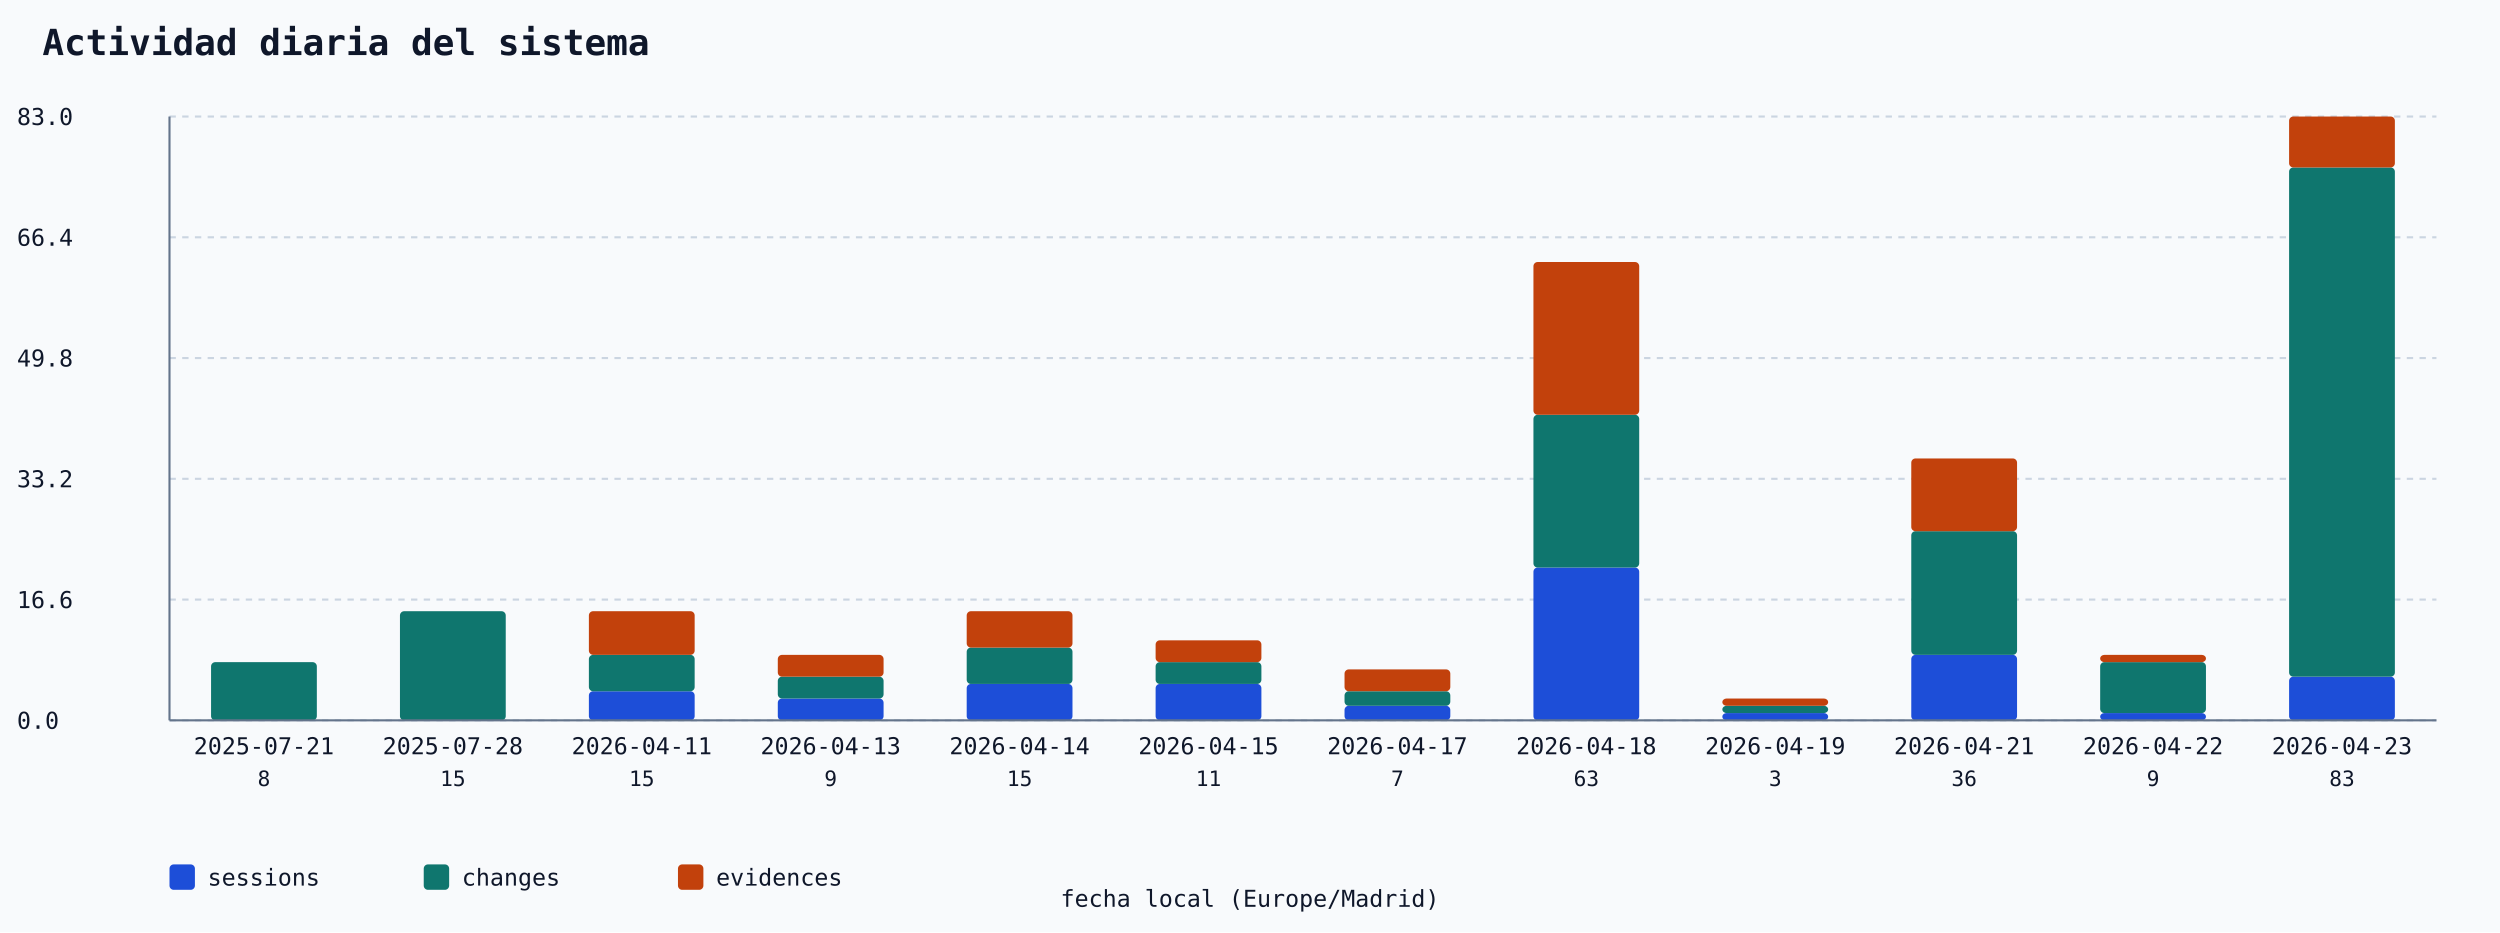
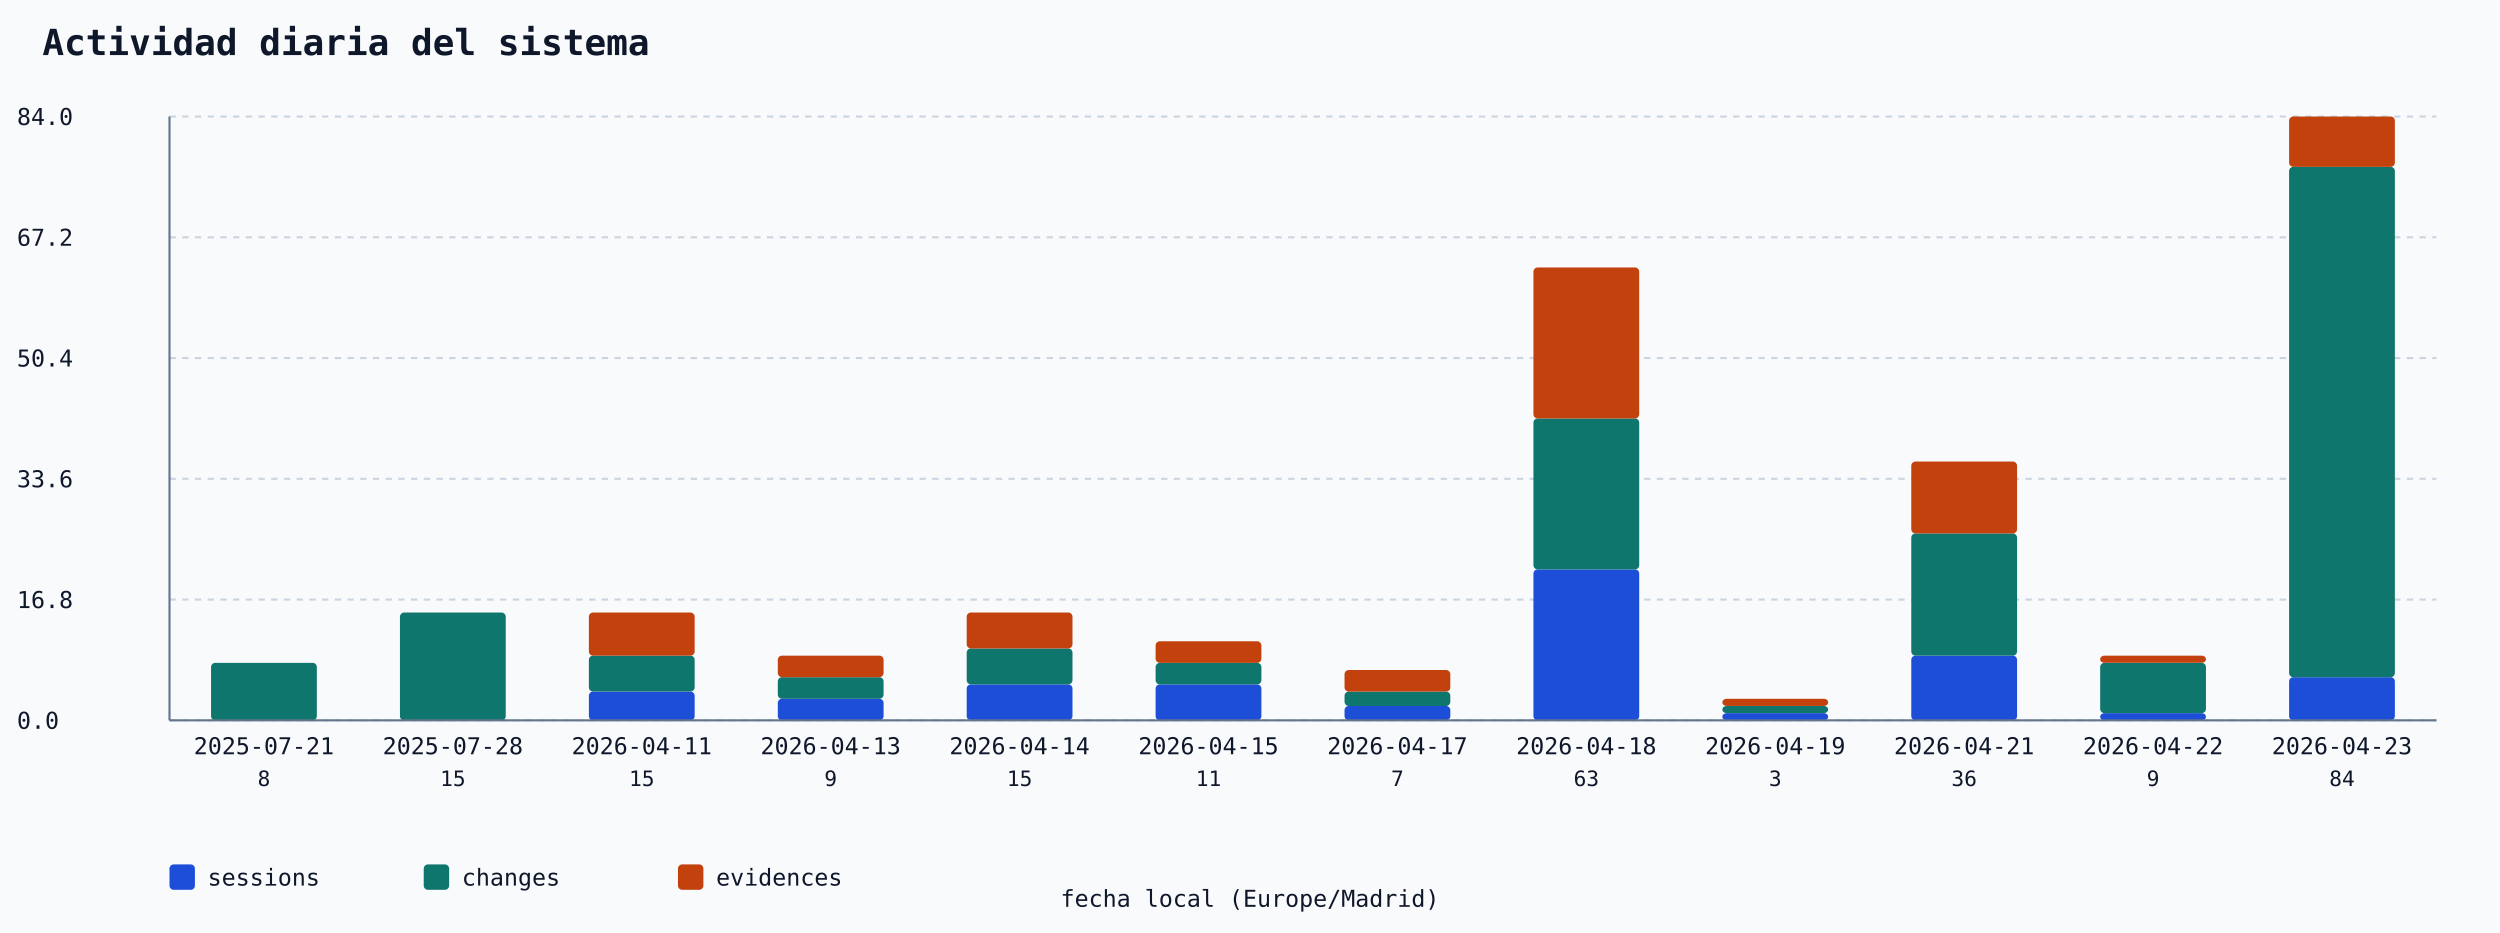
<svg xmlns="http://www.w3.org/2000/svg" width="1180" height="440" viewBox="0 0 1180 440">
  <style>
text { font-family: Menlo, Consolas, monospace; fill: #0f172a; }
.axis { stroke: #64748b; stroke-width: 1; }
.grid { stroke: #cbd5e1; stroke-width: 1; stroke-dasharray: 3 3; }
.title { font-size: 17px; font-weight: 700; }
.label { font-size: 11px; }
.small { font-size: 10px; }
</style>
  <rect x="0" y="0" width="1180" height="440" fill="#f8fafc" />
  <text x="20" y="26" class="title">Actividad diaria del sistema</text>
  <line x1="80" y1="340.00" x2="1150" y2="340.00" class="grid" />
  <text x="8" y="344.00" class="label">0.0</text>
  <line x1="80" y1="283.00" x2="1150" y2="283.00" class="grid" />
-   <text x="8" y="287.00" class="label">16.6</text>
+   <text x="8" y="287.00" class="label">16.8</text>
  <line x1="80" y1="226.00" x2="1150" y2="226.00" class="grid" />
-   <text x="8" y="230.00" class="label">33.2</text>
+   <text x="8" y="230.00" class="label">33.6</text>
  <line x1="80" y1="169.00" x2="1150" y2="169.00" class="grid" />
-   <text x="8" y="173.00" class="label">49.8</text>
+   <text x="8" y="173.00" class="label">50.4</text>
  <line x1="80" y1="112.00" x2="1150" y2="112.00" class="grid" />
-   <text x="8" y="116.00" class="label">66.4</text>
+   <text x="8" y="116.00" class="label">67.2</text>
  <line x1="80" y1="55.00" x2="1150" y2="55.00" class="grid" />
-   <text x="8" y="59.00" class="label">83.0</text>
-   <rect x="99.62" y="312.53" width="49.93" height="27.47" fill="#0f766e" rx="2" />
+   <text x="8" y="59.00" class="label">84.0</text>
+   <rect x="99.62" y="312.86" width="49.93" height="27.14" fill="#0f766e" rx="2" />
  <text x="124.58" y="356.00" text-anchor="middle" class="label">2025-07-21</text>
  <text x="124.58" y="371.00" text-anchor="middle" class="small">8</text>
-   <rect x="188.78" y="288.49" width="49.93" height="51.51" fill="#0f766e" rx="2" />
+   <rect x="188.78" y="289.11" width="49.93" height="50.89" fill="#0f766e" rx="2" />
  <text x="213.75" y="356.00" text-anchor="middle" class="label">2025-07-28</text>
  <text x="213.75" y="371.00" text-anchor="middle" class="small">15</text>
-   <rect x="277.95" y="326.27" width="49.93" height="13.73" fill="#1d4ed8" rx="2" />
-   <rect x="277.95" y="309.10" width="49.93" height="17.17" fill="#0f766e" rx="2" />
-   <rect x="277.95" y="288.49" width="49.93" height="20.60" fill="#c2410c" rx="2" />
+   <rect x="277.95" y="326.43" width="49.93" height="13.57" fill="#1d4ed8" rx="2" />
+   <rect x="277.95" y="309.46" width="49.93" height="16.96" fill="#0f766e" rx="2" />
+   <rect x="277.95" y="289.11" width="49.93" height="20.36" fill="#c2410c" rx="2" />
  <text x="302.92" y="356.00" text-anchor="middle" class="label">2026-04-11</text>
  <text x="302.92" y="371.00" text-anchor="middle" class="small">15</text>
-   <rect x="367.12" y="329.70" width="49.93" height="10.30" fill="#1d4ed8" rx="2" />
-   <rect x="367.12" y="319.40" width="49.93" height="10.30" fill="#0f766e" rx="2" />
-   <rect x="367.12" y="309.10" width="49.93" height="10.30" fill="#c2410c" rx="2" />
+   <rect x="367.12" y="329.82" width="49.93" height="10.18" fill="#1d4ed8" rx="2" />
+   <rect x="367.12" y="319.64" width="49.93" height="10.18" fill="#0f766e" rx="2" />
+   <rect x="367.12" y="309.46" width="49.93" height="10.18" fill="#c2410c" rx="2" />
  <text x="392.08" y="356.00" text-anchor="middle" class="label">2026-04-13</text>
  <text x="392.08" y="371.00" text-anchor="middle" class="small">9</text>
-   <rect x="456.28" y="322.83" width="49.93" height="17.17" fill="#1d4ed8" rx="2" />
-   <rect x="456.28" y="305.66" width="49.93" height="17.17" fill="#0f766e" rx="2" />
-   <rect x="456.28" y="288.49" width="49.93" height="17.17" fill="#c2410c" rx="2" />
+   <rect x="456.28" y="323.04" width="49.93" height="16.96" fill="#1d4ed8" rx="2" />
+   <rect x="456.28" y="306.07" width="49.93" height="16.96" fill="#0f766e" rx="2" />
+   <rect x="456.28" y="289.11" width="49.93" height="16.96" fill="#c2410c" rx="2" />
  <text x="481.25" y="356.00" text-anchor="middle" class="label">2026-04-14</text>
  <text x="481.25" y="371.00" text-anchor="middle" class="small">15</text>
-   <rect x="545.45" y="322.83" width="49.93" height="17.17" fill="#1d4ed8" rx="2" />
-   <rect x="545.45" y="312.53" width="49.93" height="10.30" fill="#0f766e" rx="2" />
-   <rect x="545.45" y="302.23" width="49.93" height="10.30" fill="#c2410c" rx="2" />
+   <rect x="545.45" y="323.04" width="49.93" height="16.96" fill="#1d4ed8" rx="2" />
+   <rect x="545.45" y="312.86" width="49.93" height="10.18" fill="#0f766e" rx="2" />
+   <rect x="545.45" y="302.68" width="49.93" height="10.18" fill="#c2410c" rx="2" />
  <text x="570.42" y="356.00" text-anchor="middle" class="label">2026-04-15</text>
  <text x="570.42" y="371.00" text-anchor="middle" class="small">11</text>
-   <rect x="634.62" y="333.13" width="49.93" height="6.87" fill="#1d4ed8" rx="2" />
-   <rect x="634.62" y="326.27" width="49.93" height="6.87" fill="#0f766e" rx="2" />
-   <rect x="634.62" y="315.96" width="49.93" height="10.30" fill="#c2410c" rx="2" />
+   <rect x="634.62" y="333.21" width="49.93" height="6.79" fill="#1d4ed8" rx="2" />
+   <rect x="634.62" y="326.43" width="49.93" height="6.79" fill="#0f766e" rx="2" />
+   <rect x="634.62" y="316.25" width="49.93" height="10.18" fill="#c2410c" rx="2" />
  <text x="659.58" y="356.00" text-anchor="middle" class="label">2026-04-17</text>
  <text x="659.58" y="371.00" text-anchor="middle" class="small">7</text>
-   <rect x="723.78" y="267.89" width="49.93" height="72.11" fill="#1d4ed8" rx="2" />
-   <rect x="723.78" y="195.78" width="49.93" height="72.11" fill="#0f766e" rx="2" />
-   <rect x="723.78" y="123.67" width="49.93" height="72.11" fill="#c2410c" rx="2" />
+   <rect x="723.78" y="268.75" width="49.93" height="71.25" fill="#1d4ed8" rx="2" />
+   <rect x="723.78" y="197.50" width="49.93" height="71.25" fill="#0f766e" rx="2" />
+   <rect x="723.78" y="126.25" width="49.93" height="71.25" fill="#c2410c" rx="2" />
  <text x="748.75" y="356.00" text-anchor="middle" class="label">2026-04-18</text>
  <text x="748.75" y="371.00" text-anchor="middle" class="small">63</text>
-   <rect x="812.95" y="336.57" width="49.93" height="3.43" fill="#1d4ed8" rx="2" />
-   <rect x="812.95" y="333.13" width="49.93" height="3.43" fill="#0f766e" rx="2" />
-   <rect x="812.95" y="329.70" width="49.93" height="3.43" fill="#c2410c" rx="2" />
+   <rect x="812.95" y="336.61" width="49.93" height="3.39" fill="#1d4ed8" rx="2" />
+   <rect x="812.95" y="333.21" width="49.93" height="3.39" fill="#0f766e" rx="2" />
+   <rect x="812.95" y="329.82" width="49.93" height="3.39" fill="#c2410c" rx="2" />
  <text x="837.92" y="356.00" text-anchor="middle" class="label">2026-04-19</text>
  <text x="837.92" y="371.00" text-anchor="middle" class="small">3</text>
-   <rect x="902.12" y="309.10" width="49.93" height="30.90" fill="#1d4ed8" rx="2" />
-   <rect x="902.12" y="250.72" width="49.93" height="58.37" fill="#0f766e" rx="2" />
-   <rect x="902.12" y="216.39" width="49.93" height="34.34" fill="#c2410c" rx="2" />
+   <rect x="902.12" y="309.46" width="49.93" height="30.54" fill="#1d4ed8" rx="2" />
+   <rect x="902.12" y="251.79" width="49.93" height="57.68" fill="#0f766e" rx="2" />
+   <rect x="902.12" y="217.86" width="49.93" height="33.93" fill="#c2410c" rx="2" />
  <text x="927.08" y="356.00" text-anchor="middle" class="label">2026-04-21</text>
  <text x="927.08" y="371.00" text-anchor="middle" class="small">36</text>
-   <rect x="991.28" y="336.57" width="49.93" height="3.43" fill="#1d4ed8" rx="2" />
-   <rect x="991.28" y="312.53" width="49.93" height="24.04" fill="#0f766e" rx="2" />
-   <rect x="991.28" y="309.10" width="49.93" height="3.43" fill="#c2410c" rx="2" />
+   <rect x="991.28" y="336.61" width="49.93" height="3.39" fill="#1d4ed8" rx="2" />
+   <rect x="991.28" y="312.86" width="49.93" height="23.75" fill="#0f766e" rx="2" />
+   <rect x="991.28" y="309.46" width="49.93" height="3.39" fill="#c2410c" rx="2" />
  <text x="1016.25" y="356.00" text-anchor="middle" class="label">2026-04-22</text>
  <text x="1016.25" y="371.00" text-anchor="middle" class="small">9</text>
-   <rect x="1080.45" y="319.40" width="49.93" height="20.60" fill="#1d4ed8" rx="2" />
-   <rect x="1080.45" y="79.04" width="49.93" height="240.36" fill="#0f766e" rx="2" />
-   <rect x="1080.45" y="55.00" width="49.93" height="24.04" fill="#c2410c" rx="2" />
+   <rect x="1080.45" y="319.64" width="49.93" height="20.36" fill="#1d4ed8" rx="2" />
+   <rect x="1080.45" y="78.75" width="49.93" height="240.89" fill="#0f766e" rx="2" />
+   <rect x="1080.45" y="55.00" width="49.93" height="23.75" fill="#c2410c" rx="2" />
  <text x="1105.42" y="356.00" text-anchor="middle" class="label">2026-04-23</text>
-   <text x="1105.42" y="371.00" text-anchor="middle" class="small">83</text>
+   <text x="1105.42" y="371.00" text-anchor="middle" class="small">84</text>
  <rect x="80" y="408" width="12" height="12" fill="#1d4ed8" rx="2" />
  <text x="98" y="418" class="label">sessions</text>
  <rect x="200" y="408" width="12" height="12" fill="#0f766e" rx="2" />
  <text x="218" y="418" class="label">changes</text>
  <rect x="320" y="408" width="12" height="12" fill="#c2410c" rx="2" />
  <text x="338" y="418" class="label">evidences</text>
  <line x1="80" y1="340" x2="1150" y2="340" class="axis" />
  <line x1="80" y1="55" x2="80" y2="340" class="axis" />
  <text x="590" y="428" text-anchor="middle" class="label">fecha local (Europe/Madrid)</text>
</svg>
